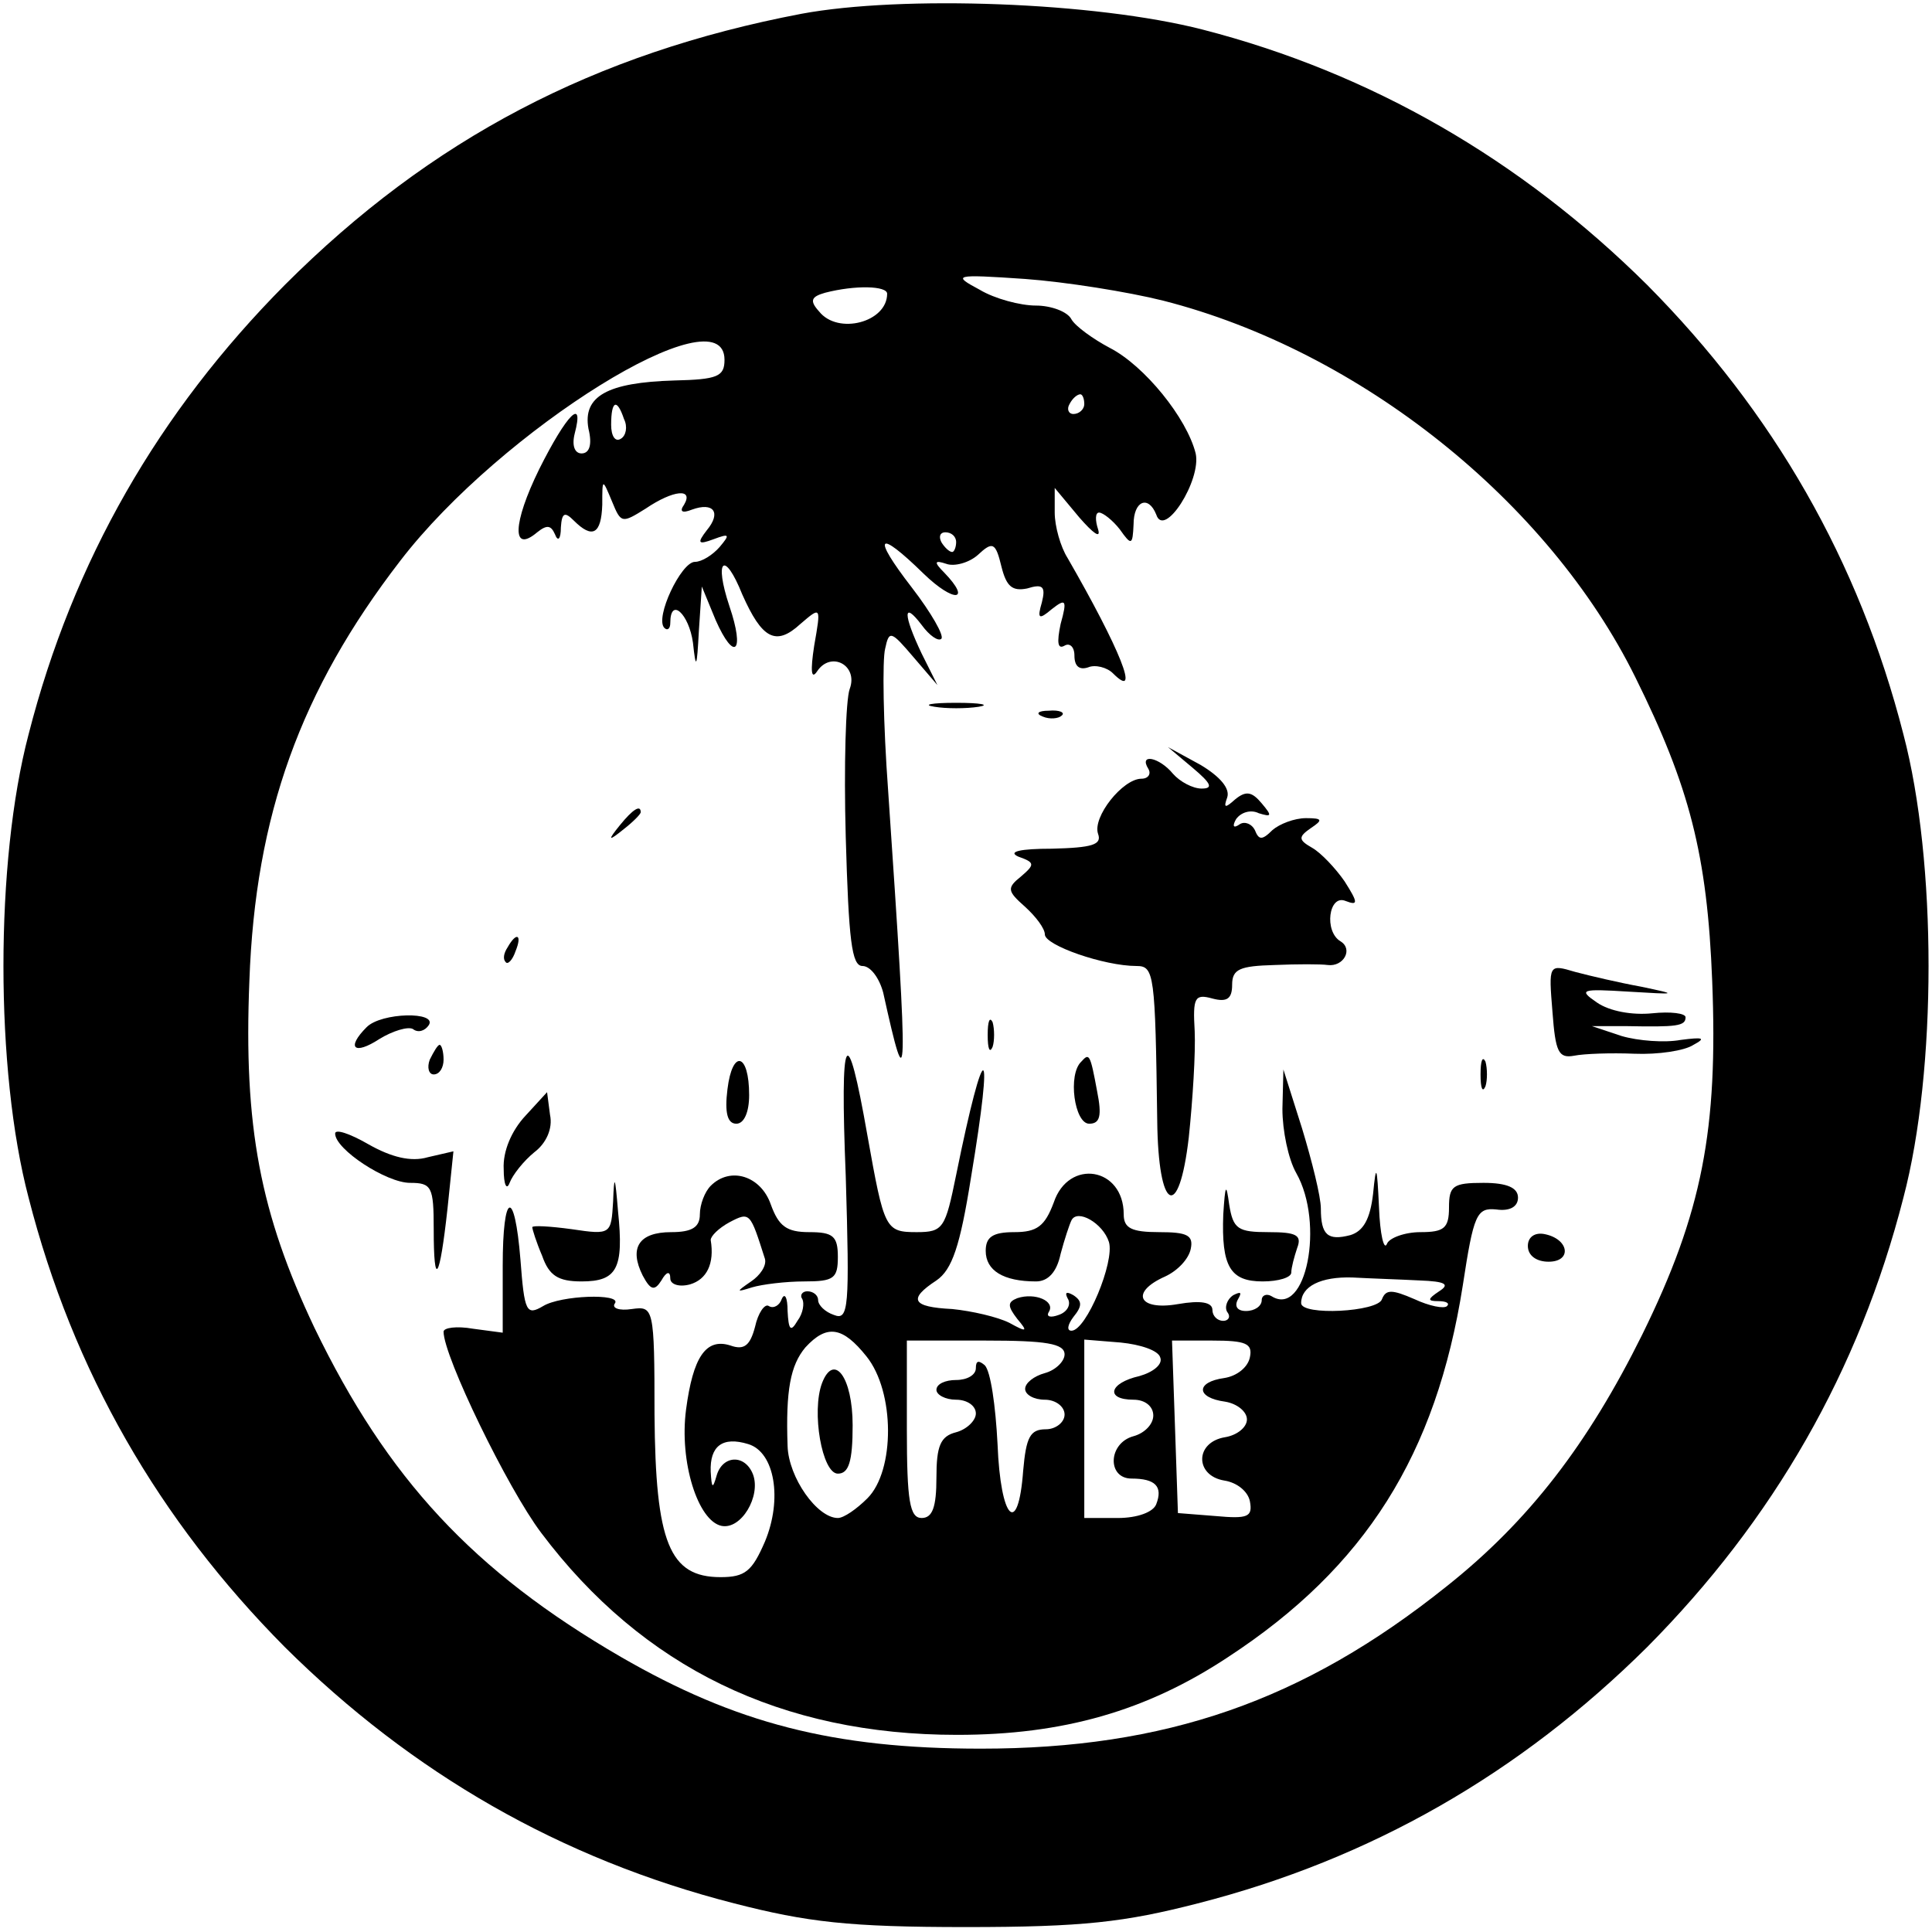
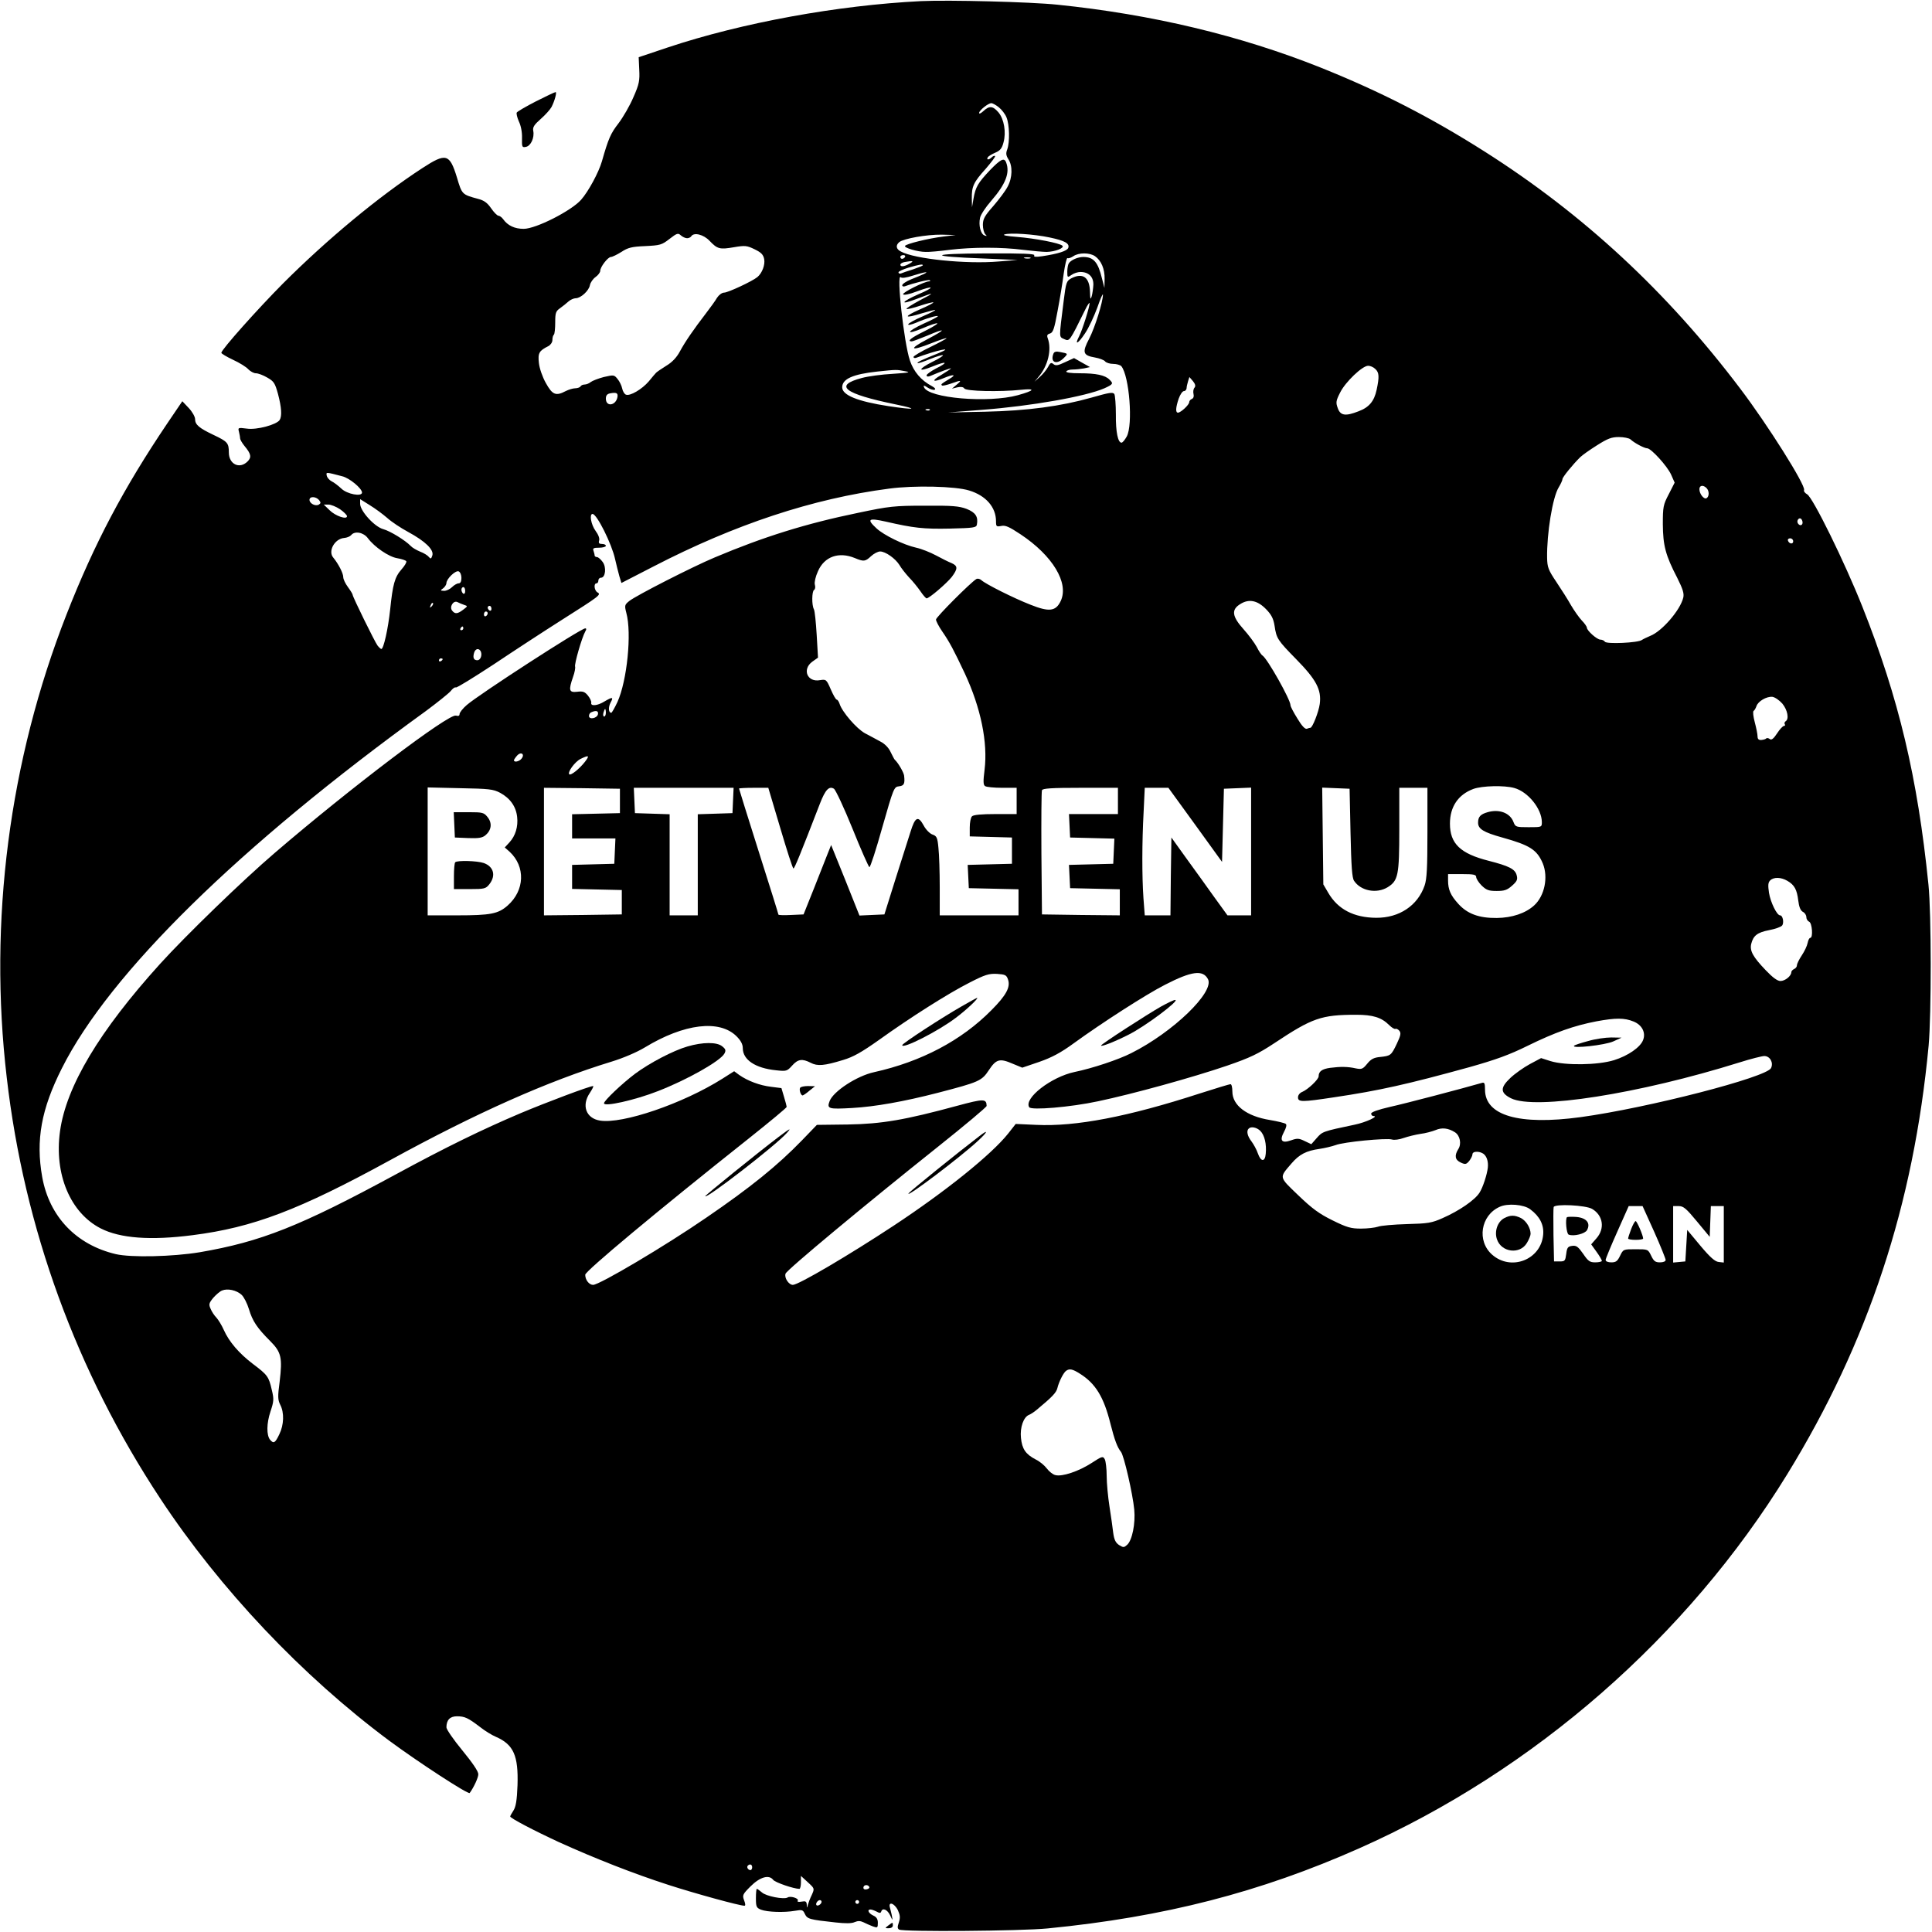
- <svg xmlns="http://www.w3.org/2000/svg" version="1.0" width="196pt" height="196pt" viewBox="0 0 196 196" preserveAspectRatio="xMidYMid meet">
-   <g transform="translate(0,196) scale(0.1,-0.1)" fill="#000000" stroke="none">
-     <path d="M813 1946 c-210 -40 -376 -127 -524 -275 -128 -129 -215 -280 -260 -456 -34 -129 -34 -341 0 -470 45 -176 132 -327 260 -456 129 -128 280 -215 456 -260 74 -19 116 -24 235 -24 119 0 161 5 235 24 176 45 327 132 456 260 128 129 215 280 260 456 34 129 34 341 0 470 -45 176 -132 327 -260 456 -128 127 -280 215 -451 259 -109 28 -305 35 -407 16z m367 -291 c200 -51 391 -204 479 -382 55 -111 73 -180 78 -308 6 -151 -10 -235 -71 -359 -55 -111 -115 -189 -198 -255 -146 -117 -286 -165 -473 -165 -150 0 -249 26 -365 93 -150 87 -237 181 -311 334 -55 116 -72 204 -66 352 6 168 52 295 153 426 102 133 329 274 329 204 0 -17 -7 -20 -51 -21 -68 -2 -93 -16 -87 -49 4 -16 1 -25 -7 -25 -7 0 -10 8 -7 20 10 38 -8 20 -36 -36 -27 -55 -28 -86 -2 -64 10 8 14 7 18 -2 3 -8 6 -5 6 7 1 15 4 16 13 7 19 -19 28 -14 29 16 0 27 0 27 10 3 9 -22 10 -22 34 -7 28 19 49 21 39 4 -5 -7 -2 -9 8 -5 22 8 30 -3 15 -21 -10 -13 -9 -15 7 -9 16 6 17 5 6 -8 -7 -8 -18 -15 -25 -15 -14 0 -41 -57 -31 -67 3 -3 6 -1 6 5 0 27 19 9 23 -20 3 -28 4 -26 6 12 l3 45 14 -34 c19 -43 30 -33 14 14 -16 48 -5 57 13 12 20 -45 34 -53 59 -30 21 18 21 18 14 -22 -4 -26 -3 -35 3 -26 14 21 42 6 33 -18 -4 -11 -6 -78 -4 -150 3 -105 6 -131 17 -131 8 0 17 -12 21 -27 25 -113 26 -103 5 205 -5 68 -6 133 -3 144 4 19 6 18 29 -9 l24 -28 -16 32 c-19 40 -19 54 0 29 8 -11 17 -17 20 -14 3 3 -10 26 -30 52 -41 53 -35 60 12 14 31 -30 49 -28 21 1 -11 11 -10 13 2 9 8 -3 23 1 32 9 15 14 18 13 24 -12 5 -20 11 -25 26 -22 16 5 19 2 15 -14 -5 -17 -3 -18 10 -7 14 11 16 10 9 -15 -4 -19 -3 -26 4 -22 5 3 10 -1 10 -10 0 -11 5 -15 14 -12 7 3 19 0 25 -6 29 -29 7 25 -46 117 -7 11 -13 32 -13 46 l0 25 25 -30 c14 -16 22 -22 19 -12 -3 9 -3 17 1 17 4 0 14 -8 21 -17 12 -17 13 -16 14 5 0 24 15 30 23 10 8 -25 46 35 40 62 -9 36 -52 89 -87 107 -17 9 -35 22 -39 29 -4 8 -21 14 -36 14 -16 0 -42 7 -57 16 -28 15 -27 16 46 11 41 -3 104 -13 140 -22z m-280 7 c0 -29 -50 -42 -69 -18 -10 11 -8 15 6 19 31 8 63 7 63 -1z m200 -112 c0 -5 -5 -10 -11 -10 -5 0 -7 5 -4 10 3 6 8 10 11 10 2 0 4 -4 4 -10z m-467 -15 c4 -8 2 -17 -3 -20 -6 -4 -10 3 -10 14 0 25 6 27 13 6z m337 -125 c0 -5 -2 -10 -4 -10 -3 0 -8 5 -11 10 -3 6 -1 10 4 10 6 0 11 -4 11 -10z" />
-     <path d="M948 1243 c12 -2 32 -2 45 0 12 2 2 4 -23 4 -25 0 -35 -2 -22 -4z" />
-     <path d="M1058 1233 c7 -3 16 -2 19 1 4 3 -2 6 -13 5 -11 0 -14 -3 -6 -6z" />
-     <path d="M1210 1181 c19 -16 21 -21 9 -21 -9 0 -22 7 -29 15 -14 17 -35 21 -25 5 3 -5 0 -10 -7 -10 -19 0 -50 -39 -44 -56 4 -11 -6 -14 -47 -15 -32 0 -45 -3 -34 -8 17 -6 17 -8 3 -20 -15 -12 -14 -15 4 -31 11 -10 20 -22 20 -28 0 -11 60 -32 93 -32 18 0 19 -8 21 -157 1 -92 22 -103 32 -17 4 38 7 86 6 108 -2 34 0 38 18 33 15 -4 20 0 20 14 0 16 8 19 43 20 23 1 47 1 54 0 16 -2 26 16 13 24 -17 10 -12 48 5 41 13 -5 13 -2 -1 20 -9 13 -24 29 -33 34 -14 8 -14 11 -1 20 12 8 12 10 -5 10 -12 0 -27 -6 -34 -12 -11 -11 -14 -10 -18 0 -3 6 -10 9 -15 6 -7 -5 -8 -2 -4 5 5 7 15 10 23 6 13 -4 14 -3 3 10 -10 12 -16 13 -27 4 -10 -9 -12 -9 -8 2 3 9 -7 21 -27 33 l-33 18 25 -21z" />
-     <path d="M629 1123 c-13 -16 -12 -17 4 -4 9 7 17 15 17 17 0 8 -8 3 -21 -13z" />
-     <path d="M515 999 c-4 -6 -5 -12 -2 -15 2 -3 7 2 10 11 7 17 1 20 -8 4z" />
-     <path d="M1575 933 c3 -40 6 -47 22 -44 10 2 37 3 61 2 24 -1 51 3 60 9 13 7 10 8 -13 5 -16 -3 -43 -1 -60 4 l-30 10 35 0 c51 -1 60 0 60 9 0 4 -15 6 -34 4 -20 -2 -43 2 -56 11 -19 13 -16 14 32 11 50 -3 51 -3 13 5 -22 4 -52 11 -67 15 -27 8 -27 8 -23 -41z" />
-     <path d="M372 918 c-21 -21 -13 -29 13 -12 13 8 29 13 34 10 5 -4 12 -2 16 4 9 14 -48 13 -63 -2z" />
-     <path d="M1002 910 c0 -14 2 -19 5 -12 2 6 2 18 0 25 -3 6 -5 1 -5 -13z" />
-     <path d="M858 767 c4 -134 3 -147 -12 -141 -9 3 -16 10 -16 15 0 5 -5 9 -11 9 -5 0 -8 -4 -5 -8 2 -4 1 -14 -5 -22 -7 -12 -9 -9 -10 10 0 14 -3 19 -6 12 -2 -6 -8 -10 -13 -7 -4 3 -11 -7 -14 -21 -5 -19 -11 -24 -25 -19 -25 8 -38 -12 -45 -65 -7 -53 12 -113 36 -118 20 -4 40 30 32 52 -8 21 -31 20 -37 -1 -4 -14 -5 -13 -6 4 -1 26 12 36 38 28 27 -8 35 -56 17 -99 -13 -30 -20 -36 -45 -36 -52 0 -66 35 -67 165 0 109 -1 110 -23 107 -13 -2 -21 1 -17 6 6 10 -55 8 -73 -3 -17 -10 -19 -6 -23 47 -6 74 -18 69 -18 -6 l0 -68 -30 4 c-17 3 -30 1 -30 -3 0 -25 65 -159 99 -204 103 -137 244 -205 422 -205 107 0 192 24 275 79 139 91 211 205 238 377 11 72 14 79 34 77 14 -2 22 3 22 12 0 10 -11 15 -35 15 -31 0 -35 -3 -35 -25 0 -21 -5 -25 -29 -25 -16 0 -32 -6 -34 -12 -3 -7 -7 10 -8 37 -2 43 -3 45 -6 14 -3 -26 -10 -38 -23 -42 -23 -6 -30 0 -30 27 0 12 -9 48 -19 81 l-19 60 -1 -40 c0 -22 6 -51 14 -65 29 -51 10 -147 -25 -125 -5 3 -10 1 -10 -4 0 -6 -7 -11 -16 -11 -9 0 -12 5 -8 12 4 7 3 8 -5 4 -6 -4 -9 -12 -6 -17 4 -5 1 -9 -4 -9 -6 0 -11 5 -11 11 0 8 -12 10 -35 6 -40 -7 -49 12 -13 28 13 6 24 18 26 28 3 14 -4 17 -32 17 -28 0 -36 4 -36 18 0 48 -56 57 -71 12 -9 -24 -17 -30 -40 -30 -22 0 -29 -5 -29 -19 0 -20 18 -31 51 -31 12 0 21 9 25 28 4 15 9 30 11 34 6 12 32 -3 38 -22 6 -20 -23 -90 -38 -90 -5 0 -4 6 2 14 9 11 9 16 0 22 -7 4 -9 3 -6 -3 4 -6 0 -14 -9 -17 -8 -3 -13 -2 -10 3 7 11 -14 20 -32 14 -10 -4 -10 -8 0 -21 11 -13 10 -14 -8 -4 -12 6 -38 12 -58 14 -41 2 -45 10 -16 29 16 11 24 35 35 104 24 144 14 146 -15 3 -11 -54 -13 -58 -40 -58 -32 0 -33 3 -50 98 -21 120 -28 107 -22 -41z m582 -106 c27 -1 31 -4 20 -11 -12 -8 -12 -10 -1 -10 8 0 12 -2 9 -5 -3 -3 -18 0 -33 7 -23 10 -29 10 -33 0 -4 -13 -82 -17 -82 -4 0 17 20 27 52 26 18 -1 49 -2 68 -3z m-561 -77 c29 -36 29 -116 1 -144 -11 -11 -24 -20 -30 -20 -21 0 -50 41 -51 73 -2 57 3 82 18 100 22 24 38 21 62 -9z m201 2 c0 -7 -9 -16 -20 -19 -11 -3 -20 -10 -20 -16 0 -6 9 -11 20 -11 11 0 20 -7 20 -15 0 -8 -9 -15 -19 -15 -16 0 -20 -8 -23 -42 -5 -68 -23 -50 -26 27 -2 39 -7 74 -13 80 -6 5 -9 5 -9 -3 0 -7 -9 -12 -20 -12 -11 0 -20 -4 -20 -10 0 -5 9 -10 20 -10 11 0 20 -6 20 -14 0 -7 -9 -16 -20 -19 -16 -4 -20 -14 -20 -46 0 -30 -4 -41 -15 -41 -12 0 -15 17 -15 90 l0 90 80 0 c61 0 80 -3 80 -14z m97 -3 c3 -7 -7 -15 -21 -19 -31 -7 -35 -24 -6 -24 12 0 20 -7 20 -16 0 -9 -9 -18 -20 -21 -26 -7 -27 -43 -2 -43 24 0 32 -8 25 -26 -3 -8 -19 -14 -39 -14 l-34 0 0 91 0 90 37 -3 c20 -2 38 -8 40 -15z m91 0 c-2 -10 -13 -19 -26 -21 -29 -4 -29 -20 1 -24 12 -2 22 -10 22 -18 0 -8 -10 -16 -22 -18 -31 -5 -31 -39 -1 -44 13 -2 24 -11 26 -21 3 -16 -2 -18 -35 -15 l-38 3 -3 88 -3 87 41 0 c34 0 41 -3 38 -17z" />
-     <path d="M834 557 c-11 -29 0 -92 16 -92 11 0 15 12 15 49 0 49 -19 74 -31 43z" />
-     <path d="M436 885 c-3 -8 -1 -15 4 -15 6 0 10 7 10 15 0 8 -2 15 -4 15 -2 0 -6 -7 -10 -15z" />
-     <path d="M738 855 c-3 -24 0 -35 9 -35 8 0 13 12 13 29 0 43 -17 47 -22 6z" />
-     <path d="M1097 883 c-14 -13 -7 -63 8 -63 11 0 13 8 8 33 -7 38 -8 39 -16 30z" />
-     <path d="M1502 870 c0 -14 2 -19 5 -12 2 6 2 18 0 25 -3 6 -5 1 -5 -13z" />
-     <path d="M533 828 c-14 -15 -23 -36 -22 -54 0 -16 3 -22 6 -14 3 8 14 22 25 31 12 9 19 24 16 38 l-3 23 -22 -24z" />
-     <path d="M340 810 c0 -16 52 -50 76 -50 22 0 24 -4 24 -47 0 -61 6 -52 14 21 l6 58 -26 -6 c-17 -5 -37 0 -60 13 -19 11 -34 16 -34 11z" />
-     <path d="M622 741 c-2 -33 -2 -34 -42 -28 -22 3 -40 4 -40 2 0 -2 4 -15 10 -29 7 -20 16 -26 40 -26 36 0 43 13 37 71 -3 37 -4 38 -5 10z" />
-     <path d="M721 757 c-6 -6 -11 -19 -11 -29 0 -13 -8 -18 -29 -18 -33 0 -43 -16 -29 -44 8 -15 12 -16 19 -5 5 9 9 10 9 2 0 -6 9 -9 20 -6 17 5 25 21 21 45 0 4 8 12 19 18 21 11 21 10 36 -37 2 -7 -5 -17 -14 -23 -16 -11 -15 -11 1 -6 10 3 34 6 53 6 30 0 34 3 34 25 0 21 -5 25 -29 25 -23 0 -31 6 -39 28 -10 29 -41 39 -61 19z" />
-     <path d="M1241 728 c-2 -53 7 -68 40 -68 16 0 29 4 29 9 0 5 3 16 6 25 5 13 -1 16 -29 16 -31 0 -36 3 -40 28 -3 22 -4 21 -6 -10z" />
-     <path d="M1550 696 c0 -10 9 -16 21 -16 24 0 21 23 -4 28 -10 2 -17 -3 -17 -12z" />
+ <svg xmlns="http://www.w3.org/2000/svg" version="1.0" width="1030pt" height="1030pt" viewBox="0 0 1030 1030" preserveAspectRatio="xMidYMid meet">
+   <g transform="translate(0,1030) scale(0.1,-0.1)" fill="#000000" stroke="none">
+     <path d="M4910 10294 c-444 -22 -954 -115 -1350 -247 l-155 -52 3 -66 c3 -58 0 -77 -31 -147 -19 -45 -55 -107 -80 -140 -41 -53 -53 -79 -88 -202 -17 -59 -72 -161 -111 -205 -52 -59 -241 -155 -306 -155 -48 0 -85 17 -110 52 -7 10 -19 18 -25 18 -7 1 -24 18 -39 40 -20 29 -38 42 -70 50 -85 23 -85 23 -112 114 -39 127 -58 132 -184 50 -232 -151 -507 -379 -744 -616 -132 -133 -328 -352 -328 -369 0 -4 28 -21 62 -37 35 -16 72 -39 82 -51 11 -11 29 -21 40 -21 12 0 39 -10 61 -23 35 -20 41 -29 57 -87 19 -72 22 -118 9 -139 -16 -25 -122 -54 -175 -46 -47 6 -48 5 -42 -17 3 -13 6 -28 6 -35 0 -6 10 -24 23 -40 36 -43 39 -61 17 -83 -43 -43 -100 -15 -100 48 0 50 -7 58 -81 93 -78 37 -99 55 -99 85 0 12 -15 39 -34 59 l-34 36 -80 -118 c-232 -344 -389 -640 -537 -1018 -306 -780 -417 -1635 -319 -2470 93 -804 371 -1566 819 -2245 319 -483 755 -944 1220 -1290 154 -114 421 -288 429 -279 22 30 46 82 46 100 0 16 -31 61 -85 127 -47 57 -85 112 -85 123 0 39 19 59 56 59 41 0 59 -8 123 -57 25 -20 64 -44 86 -53 93 -41 119 -100 114 -257 -3 -82 -9 -116 -22 -136 -9 -14 -17 -28 -17 -31 0 -9 126 -75 260 -137 194 -88 401 -169 584 -228 142 -46 379 -111 405 -111 6 0 5 11 -2 29 -10 27 -8 32 34 74 51 51 99 64 121 35 11 -14 110 -48 140 -48 4 0 8 16 8 34 l0 35 37 -34 c36 -33 36 -33 21 -67 -9 -18 -18 -42 -21 -53 -4 -19 -5 -19 -6 1 -1 17 -6 20 -27 16 -17 -3 -25 -1 -21 5 8 12 -39 27 -54 17 -20 -12 -116 7 -137 27 -12 10 -24 19 -27 19 -3 0 -5 -23 -5 -50 0 -46 3 -51 27 -61 34 -13 123 -16 181 -6 39 7 43 5 53 -17 13 -27 25 -30 163 -45 53 -6 87 -6 103 2 17 7 29 7 46 -1 12 -6 34 -16 50 -22 25 -9 27 -8 27 19 0 20 -7 31 -25 39 -25 12 -34 32 -14 32 6 0 20 -5 32 -11 16 -9 22 -9 25 0 7 22 33 11 48 -21 12 -27 14 -28 10 -8 -2 14 -8 35 -11 48 -12 37 23 27 42 -12 12 -27 13 -40 5 -65 -8 -23 -8 -32 1 -38 21 -13 653 -8 792 6 622 61 1134 193 1661 427 933 414 1749 1127 2282 1994 432 703 674 1436 754 2285 15 168 15 705 -1 860 -58 570 -158 992 -352 1480 -94 237 -265 585 -295 600 -11 6 -19 16 -16 23 8 26 -193 346 -341 541 -390 516 -836 929 -1362 1263 -290 184 -556 320 -875 448 -429 171 -897 283 -1403 335 -144 15 -579 26 -727 19z m415 -566 c15 -12 34 -36 41 -54 16 -39 18 -131 4 -170 -8 -21 -7 -32 6 -53 23 -35 22 -98 -4 -146 -11 -22 -46 -68 -76 -103 -47 -53 -56 -70 -56 -101 0 -20 6 -43 13 -50 10 -10 9 -11 -5 -6 -20 8 -32 54 -23 94 3 16 30 57 60 91 77 89 100 149 79 204 -10 27 -29 18 -86 -41 -65 -69 -77 -90 -88 -152 l-8 -46 -1 47 c-1 64 9 86 74 158 30 35 53 65 50 68 -3 3 -11 0 -17 -6 -15 -15 -31 -16 -22 -1 3 6 21 17 40 25 26 11 36 23 44 55 15 54 3 124 -27 160 -30 35 -49 36 -80 7 -13 -12 -23 -17 -23 -10 0 13 48 52 65 52 7 0 25 -10 40 -22z m-1662 -698 c9 0 19 5 22 10 14 23 66 10 98 -24 42 -44 54 -47 130 -34 59 10 69 9 110 -11 35 -17 46 -28 51 -52 6 -31 -11 -75 -36 -96 -26 -22 -157 -83 -177 -83 -12 0 -28 -12 -38 -27 -9 -16 -36 -53 -59 -83 -66 -86 -111 -151 -139 -203 -17 -32 -41 -58 -73 -77 -26 -16 -50 -33 -54 -37 -4 -4 -22 -25 -39 -46 -36 -42 -100 -80 -122 -71 -8 3 -17 18 -20 33 -3 15 -14 38 -25 51 -18 22 -20 22 -73 10 -30 -8 -61 -20 -70 -27 -8 -7 -23 -13 -32 -13 -9 0 -19 -4 -22 -10 -3 -5 -16 -10 -28 -10 -12 0 -35 -7 -51 -15 -53 -28 -71 -20 -106 43 -18 32 -34 78 -37 107 -6 53 1 65 51 90 11 6 21 20 21 32 0 12 3 25 8 29 4 4 7 33 7 65 0 51 3 60 26 76 14 10 34 26 45 36 10 9 28 17 38 17 27 0 71 40 76 70 3 14 16 33 30 43 14 10 25 25 25 33 0 21 41 74 57 74 7 0 32 12 56 27 35 23 55 28 127 31 79 4 88 6 129 38 40 31 46 33 61 19 9 -8 24 -15 33 -15z m1933 4 c81 -17 108 -32 99 -56 -7 -16 -53 -31 -139 -44 -35 -5 -47 -4 -42 5 5 8 -62 11 -256 10 -306 -1 -315 -16 -18 -27 l185 -8 -100 -8 c-172 -15 -449 13 -522 53 -26 13 -29 33 -9 50 23 19 146 41 226 40 l75 -2 -65 -8 c-82 -10 -199 -39 -205 -50 -7 -10 68 -32 110 -32 17 -1 74 4 127 11 123 15 277 15 393 0 50 -6 106 -11 125 -11 46 1 96 21 84 33 -14 14 -144 39 -242 47 -53 4 -79 9 -67 13 28 10 156 2 241 -16z m242 -100 c33 -23 52 -68 51 -121 l-1 -48 -13 50 c-21 88 -45 115 -100 115 -28 0 -66 -16 -77 -34 -4 -6 -8 -26 -8 -44 0 -32 1 -33 22 -18 12 9 34 16 48 16 44 0 70 -26 69 -68 -1 -20 -5 -48 -9 -62 -6 -20 -8 -15 -9 24 -2 78 -38 104 -100 72 -25 -14 -28 -21 -40 -118 -26 -208 -26 -192 3 -206 28 -13 28 -13 112 158 12 25 23 40 23 34 1 -17 -39 -145 -56 -177 -26 -50 -6 -41 31 15 20 29 49 92 66 138 16 47 30 78 30 69 0 -39 -43 -176 -73 -234 -39 -74 -34 -90 31 -101 23 -4 47 -13 53 -20 6 -8 26 -14 44 -14 18 0 37 -6 43 -12 43 -53 63 -313 29 -375 -10 -18 -22 -33 -28 -33 -19 0 -31 57 -30 150 0 52 -4 101 -8 109 -8 12 -28 8 -123 -19 -163 -46 -340 -70 -568 -75 l-195 -4 180 14 c262 20 552 71 653 115 46 21 49 25 27 46 -23 24 -72 34 -158 34 -50 0 -76 4 -72 10 3 6 19 10 34 10 16 0 43 3 60 6 l32 7 -43 24 -42 24 -48 -22 c-38 -18 -50 -20 -62 -10 -12 10 -17 7 -29 -16 -8 -15 -28 -39 -44 -53 l-28 -25 21 25 c51 59 72 146 50 206 -6 16 -3 22 12 26 16 5 23 25 40 119 12 63 27 153 33 201 7 48 16 85 20 82 5 -3 19 2 31 10 29 20 87 20 116 0z m-1013 -4 c-3 -5 -10 -10 -16 -10 -5 0 -9 5 -9 10 0 6 7 10 16 10 8 0 12 -4 9 -10z m668 -7 c-7 -2 -21 -2 -30 0 -10 3 -4 5 12 5 17 0 24 -2 18 -5z m-643 -28 c-29 -17 -50 -19 -50 -6 0 5 10 12 23 14 44 8 52 6 27 -8z m70 -9 c0 -3 -24 -12 -52 -22 -29 -9 -59 -19 -65 -22 -7 -2 -13 0 -13 6 0 5 24 16 53 25 54 16 77 20 77 13z m5 -47 c-11 -5 -41 -18 -67 -28 -27 -11 -48 -25 -48 -32 0 -6 7 -8 15 -5 46 17 127 37 132 32 4 -3 2 -6 -4 -6 -24 0 -144 -60 -138 -69 3 -6 33 0 72 15 94 35 101 24 9 -15 -91 -40 -102 -60 -13 -26 102 39 106 38 23 -5 -43 -23 -76 -44 -73 -47 3 -3 36 5 72 17 36 12 68 20 71 18 2 -3 -31 -20 -73 -38 -90 -40 -83 -50 13 -20 37 11 68 19 70 17 2 -2 -29 -17 -68 -34 -40 -17 -74 -36 -76 -42 -2 -6 16 -2 41 8 52 23 117 42 117 35 0 -3 -34 -21 -75 -39 -95 -44 -99 -64 -4 -24 39 17 73 28 76 25 3 -3 -29 -22 -71 -43 -69 -34 -93 -53 -65 -53 5 0 42 14 81 30 104 44 105 36 3 -18 -104 -54 -93 -67 20 -22 43 17 79 29 81 27 2 -2 -37 -23 -86 -47 -50 -24 -90 -48 -90 -53 0 -5 6 -7 13 -5 113 42 212 63 120 25 -90 -36 -115 -48 -111 -53 3 -2 33 8 67 22 35 14 65 23 68 20 3 -2 -22 -19 -56 -35 -79 -40 -79 -57 0 -25 76 31 89 24 20 -10 -28 -15 -51 -31 -51 -37 0 -7 7 -8 18 -4 59 25 112 44 112 41 0 -2 -24 -18 -52 -35 -56 -32 -46 -42 15 -16 53 22 68 18 27 -6 -43 -26 -45 -28 -38 -34 3 -3 24 2 48 10 56 20 60 19 30 -6 l-25 -21 29 7 c19 4 32 2 37 -6 9 -15 188 -19 304 -7 78 8 71 -4 -19 -29 -157 -43 -478 -16 -500 43 -4 11 -1 11 19 -2 13 -9 30 -14 37 -12 8 3 3 10 -13 19 -59 31 -98 78 -118 137 -32 94 -73 468 -49 444 6 -6 29 -3 66 9 61 19 90 24 57 8z m2407 -506 c21 -19 22 -42 7 -112 -13 -60 -40 -93 -97 -114 -69 -27 -96 -23 -110 17 -11 30 -10 39 13 84 28 56 118 142 149 142 11 0 28 -7 38 -17z m-2507 -12 c33 -6 22 -8 -65 -14 -58 -3 -132 -13 -165 -22 -152 -40 -97 -84 180 -141 127 -26 106 -31 -40 -9 -162 25 -245 58 -245 100 0 45 57 70 186 84 104 11 103 11 149 2z m1543 -88 c-6 -7 -8 -22 -5 -34 3 -12 0 -22 -9 -26 -8 -3 -14 -11 -14 -17 0 -14 -45 -56 -60 -56 -14 0 -12 28 4 75 8 22 20 40 28 40 7 0 13 7 14 15 0 8 4 25 8 38 l7 22 19 -22 c13 -16 15 -27 8 -35z m-3076 -49 c-8 -47 -62 -55 -62 -9 0 17 7 25 23 28 33 6 42 2 39 -19z m1665 -70 c-3 -3 -12 -4 -19 -1 -8 3 -5 6 6 6 11 1 17 -2 13 -5z m3735 -156 c20 -19 74 -48 90 -48 21 -1 106 -94 127 -140 l19 -43 -31 -61 c-30 -57 -32 -68 -32 -161 1 -113 14 -165 77 -286 30 -60 37 -83 32 -105 -16 -67 -114 -180 -176 -204 -18 -8 -38 -17 -45 -22 -19 -15 -189 -23 -197 -9 -4 6 -15 11 -24 11 -18 0 -72 48 -72 64 0 5 -12 23 -27 38 -15 16 -41 53 -58 82 -16 29 -52 85 -78 124 -43 64 -48 78 -49 129 -2 128 29 322 62 375 11 18 20 38 20 44 0 10 55 78 95 117 11 11 51 39 89 63 57 36 77 44 117 44 26 0 54 -6 61 -12z m-6868 -197 c39 -9 106 -65 106 -87 0 -23 -79 -9 -110 21 -16 15 -39 33 -52 39 -12 6 -24 20 -26 30 -4 20 -6 20 82 -3z m3343 -76 c89 -27 143 -89 143 -164 0 -28 2 -30 28 -25 22 5 43 -5 102 -44 172 -114 260 -260 215 -356 -26 -55 -61 -60 -161 -20 -90 35 -241 111 -262 131 -8 7 -19 10 -27 6 -31 -19 -215 -203 -215 -216 0 -8 15 -37 33 -63 40 -58 61 -98 121 -225 85 -183 123 -367 105 -513 -8 -63 -7 -81 3 -87 7 -5 48 -9 91 -9 l77 0 0 -70 0 -70 -113 0 c-75 0 -117 -4 -125 -12 -7 -7 -12 -33 -12 -60 l0 -47 113 -3 112 -3 0 -70 0 -70 -118 -3 -118 -3 3 -62 3 -62 133 -3 132 -3 0 -69 0 -70 -210 0 -210 0 0 149 c0 81 -3 176 -7 211 -5 55 -9 63 -32 71 -14 5 -35 26 -46 47 -30 55 -46 48 -71 -33 -12 -38 -49 -153 -81 -255 l-58 -185 -67 -3 -66 -3 -75 188 -76 188 -18 -45 c-10 -25 -43 -108 -73 -185 l-56 -140 -67 -3 c-37 -2 -67 -1 -67 2 0 3 -47 154 -105 336 -58 183 -105 334 -105 336 0 2 35 4 78 4 l78 0 64 -215 c35 -118 66 -215 70 -215 6 0 37 76 141 345 29 75 49 96 75 80 9 -6 54 -102 99 -213 45 -112 86 -204 90 -205 5 -1 36 95 69 213 60 210 62 215 89 218 27 3 32 14 27 57 -2 17 -32 69 -50 85 -3 3 -12 21 -22 41 -10 22 -31 44 -55 56 -21 12 -58 31 -82 44 -44 24 -122 114 -135 157 -4 12 -11 22 -15 22 -5 0 -19 25 -32 55 -23 53 -25 54 -57 49 -68 -13 -97 57 -42 98 l31 22 -7 121 c-4 66 -10 128 -15 137 -12 23 -11 95 1 103 6 3 8 16 4 29 -3 12 4 43 17 71 34 78 111 105 196 70 48 -20 56 -19 87 10 15 14 37 25 48 25 29 0 82 -38 103 -72 9 -16 32 -45 51 -66 20 -20 47 -54 61 -74 14 -21 29 -38 33 -38 14 0 107 80 134 114 33 44 33 59 -1 74 -16 6 -53 25 -83 41 -30 16 -77 35 -105 41 -68 15 -173 67 -212 103 -54 50 -44 57 50 36 148 -34 200 -40 342 -37 126 3 140 5 143 21 8 42 -7 65 -55 84 -40 15 -76 18 -223 17 -162 0 -189 -3 -355 -38 -277 -57 -502 -127 -765 -238 -117 -49 -419 -203 -455 -232 -25 -20 -26 -24 -16 -63 30 -109 4 -362 -47 -475 -15 -32 -30 -58 -33 -58 -15 0 -17 29 -4 54 17 31 11 32 -33 6 -37 -23 -74 -26 -70 -7 2 7 -6 24 -17 38 -17 21 -27 25 -58 21 -43 -5 -47 7 -22 79 9 24 13 49 11 55 -5 13 36 155 54 187 7 11 7 17 0 17 -23 0 -568 -353 -632 -409 -21 -18 -38 -40 -38 -48 0 -9 -6 -12 -19 -8 -38 12 -562 -385 -965 -731 -172 -147 -477 -443 -612 -592 -325 -359 -501 -654 -534 -893 -32 -229 55 -435 217 -518 104 -53 266 -65 490 -36 322 41 567 134 1053 400 460 252 840 421 1180 525 62 19 135 50 178 76 209 127 398 150 489 59 22 -22 33 -42 33 -63 0 -62 67 -107 178 -118 54 -6 58 -5 85 25 31 35 54 38 99 15 36 -19 72 -16 173 15 54 16 98 41 190 106 167 120 372 250 485 307 82 42 102 48 145 46 44 -3 51 -6 59 -30 14 -40 -9 -84 -89 -164 -159 -161 -373 -274 -625 -330 -92 -20 -217 -102 -237 -154 -16 -42 -6 -44 120 -37 122 7 275 34 457 81 219 57 234 63 272 121 39 59 58 64 127 34 l51 -21 91 31 c66 23 115 49 182 98 153 111 386 261 488 313 142 73 202 81 229 30 36 -68 -185 -282 -408 -394 -68 -35 -210 -82 -303 -101 -124 -26 -272 -140 -242 -188 11 -17 219 0 368 32 181 38 501 126 688 190 122 42 165 63 250 119 203 135 251 152 437 152 89 0 135 -14 176 -55 14 -14 29 -23 34 -20 4 2 13 -2 20 -10 10 -12 8 -25 -13 -69 -30 -63 -33 -65 -89 -71 -33 -3 -49 -11 -69 -36 -23 -28 -29 -31 -60 -25 -44 10 -83 10 -138 3 -43 -6 -61 -19 -61 -45 0 -17 -58 -71 -87 -83 -13 -5 -23 -17 -23 -29 0 -26 20 -26 192 0 242 36 389 69 723 161 138 39 211 65 310 114 145 71 246 107 366 130 103 19 149 19 198 -1 45 -18 66 -59 51 -98 -14 -39 -81 -85 -155 -108 -87 -27 -261 -29 -339 -5 l-50 16 -60 -32 c-33 -18 -80 -51 -104 -74 -55 -52 -54 -79 3 -108 128 -64 682 23 1219 191 60 19 120 34 132 34 30 0 50 -35 36 -64 -22 -49 -658 -213 -1017 -262 -326 -44 -508 8 -508 147 0 33 -3 40 -16 36 -100 -29 -412 -111 -490 -128 -65 -15 -101 -28 -101 -36 0 -7 6 -13 12 -13 32 0 -41 -34 -100 -46 -172 -36 -172 -37 -202 -71 l-29 -33 -36 17 c-30 15 -40 15 -71 4 -50 -18 -64 -3 -39 44 12 22 16 38 10 43 -6 5 -44 14 -85 21 -124 20 -200 78 -200 152 0 22 -4 39 -10 39 -5 0 -78 -22 -162 -49 -385 -125 -663 -178 -873 -168 l-110 5 -40 -51 c-89 -112 -334 -309 -610 -491 -238 -157 -508 -316 -538 -316 -22 0 -47 38 -39 60 8 21 423 366 812 676 143 114 260 212 260 218 -1 39 -15 39 -156 1 -280 -76 -403 -97 -584 -100 l-165 -2 -80 -83 c-130 -134 -273 -250 -510 -412 -218 -150 -569 -358 -603 -358 -21 0 -42 26 -42 54 0 19 381 337 870 725 113 90 205 166 204 170 0 3 -6 27 -14 53 l-14 47 -55 7 c-60 7 -124 31 -170 63 l-27 20 -63 -40 c-211 -133 -533 -243 -653 -223 -74 12 -99 81 -53 148 13 20 21 36 17 36 -18 0 -247 -86 -385 -144 -205 -87 -398 -181 -667 -327 -511 -277 -719 -359 -1045 -415 -145 -24 -367 -29 -448 -10 -211 50 -354 200 -392 411 -35 197 -5 362 105 580 254 506 944 1183 1940 1904 62 46 122 94 133 107 10 13 22 22 27 19 5 -3 95 53 202 123 106 71 270 178 363 237 202 128 212 135 190 147 -17 10 -21 48 -5 48 6 0 10 7 10 15 0 8 6 15 14 15 24 0 30 56 9 84 -10 14 -24 26 -30 26 -7 0 -13 4 -13 9 0 5 -3 16 -6 25 -5 13 1 16 30 16 20 0 36 5 36 10 0 6 -9 10 -21 10 -15 0 -19 5 -15 18 4 11 -4 32 -19 52 -24 33 -34 90 -16 90 23 0 103 -161 120 -240 7 -30 17 -71 23 -92 l11 -36 171 88 c433 224 849 362 1256 415 132 18 354 13 427 -10z m3931 13 c15 -15 15 -45 0 -54 -13 -8 -38 22 -38 48 0 21 20 24 38 6z m-7397 -64 c10 -13 10 -17 -1 -24 -18 -11 -50 6 -50 25 0 20 34 19 51 -1z m363 -95 c23 -21 73 -54 112 -75 92 -50 138 -95 129 -125 -6 -19 -9 -20 -19 -8 -6 8 -27 21 -46 28 -19 8 -42 21 -50 30 -30 31 -110 80 -147 90 -47 13 -123 97 -123 135 l0 25 51 -32 c28 -17 70 -48 93 -68z m-251 46 c20 -14 37 -31 37 -37 0 -20 -62 1 -93 32 l-31 30 25 0 c13 0 41 -11 62 -25z m7797 -71 c0 -16 -16 -19 -25 -4 -8 13 4 32 16 25 5 -4 9 -13 9 -21z m-7649 -83 c35 -47 112 -100 157 -107 23 -4 45 -11 48 -16 3 -5 -8 -24 -25 -43 -37 -42 -47 -80 -61 -215 -11 -103 -35 -210 -47 -210 -3 0 -12 8 -20 18 -14 18 -133 260 -133 271 0 4 -11 22 -25 41 -14 19 -25 42 -25 53 0 21 -26 71 -53 104 -30 34 7 101 58 105 14 1 31 8 37 15 19 24 66 15 89 -16z m7599 -17 c0 -17 -22 -14 -28 4 -2 7 3 12 12 12 9 0 16 -7 16 -16z m-7100 -195 c0 -19 -5 -29 -15 -29 -8 0 -24 -9 -35 -20 -11 -11 -30 -20 -42 -20 -21 1 -22 2 -5 14 9 7 17 20 17 27 0 23 48 69 65 63 9 -4 15 -19 15 -35z m20 -70 c0 -11 -4 -17 -10 -14 -5 3 -10 13 -10 21 0 8 5 14 10 14 6 0 10 -9 10 -21z m-5 -74 c19 -6 19 -7 -5 -25 -30 -23 -44 -25 -59 -6 -17 20 6 57 28 46 9 -5 25 -11 36 -15z m4276 -24 c27 -28 38 -49 44 -87 10 -68 16 -77 116 -179 106 -108 135 -162 125 -238 -6 -43 -39 -127 -50 -127 -3 0 -11 -2 -18 -5 -10 -4 -27 14 -51 54 -20 32 -37 64 -37 71 0 30 -123 248 -149 265 -6 3 -20 24 -31 46 -12 22 -43 64 -70 94 -62 69 -67 105 -17 135 46 29 92 19 138 -29z m-4450 16 c-10 -9 -11 -8 -5 6 3 10 9 15 12 12 3 -3 0 -11 -7 -18z m319 -13 c0 -8 -4 -12 -10 -9 -5 3 -10 10 -10 16 0 5 5 9 10 9 6 0 10 -7 10 -16z m-20 -23 c0 -6 -4 -13 -10 -16 -5 -3 -10 1 -10 9 0 9 5 16 10 16 6 0 10 -4 10 -9z m-130 -81 c0 -5 -5 -10 -11 -10 -5 0 -7 5 -4 10 3 6 8 10 11 10 2 0 4 -4 4 -10z m94 -125 c7 -20 -3 -45 -19 -45 -19 0 -25 13 -18 38 6 25 28 29 37 7z m-204 -39 c0 -3 -4 -8 -10 -11 -5 -3 -10 -1 -10 4 0 6 5 11 10 11 6 0 10 -2 10 -4z m7142 -237 c28 -34 37 -82 18 -94 -6 -4 -8 -11 -5 -16 4 -5 1 -9 -4 -9 -6 0 -23 -18 -37 -40 -19 -29 -30 -37 -39 -30 -6 5 -15 7 -19 3 -3 -4 -15 -7 -26 -8 -14 -1 -20 5 -20 19 0 12 -7 46 -15 76 -8 30 -11 57 -6 60 5 3 11 14 15 25 8 26 54 53 85 50 14 -2 37 -18 53 -36z m-6272 -49 c0 -11 -4 -20 -9 -20 -5 0 -7 9 -4 20 3 11 7 20 9 20 2 0 4 -9 4 -20z m-42 -7 c-4 -23 -48 -31 -48 -10 0 9 6 18 13 20 25 11 38 7 35 -10z m-408 -238 c-12 -15 -40 -21 -40 -8 0 3 8 15 17 25 21 23 43 7 23 -17z m338 -17 c-29 -37 -75 -74 -83 -66 -11 11 30 67 60 82 45 22 50 19 23 -16z m4955 -139 c73 -20 146 -110 147 -181 0 -28 0 -28 -70 -28 -67 0 -71 1 -81 27 -18 49 -76 71 -138 53 -38 -11 -51 -24 -51 -56 0 -33 28 -51 129 -79 147 -41 185 -65 216 -138 30 -73 10 -173 -46 -224 -46 -42 -118 -66 -199 -67 -95 -1 -157 22 -205 75 -42 46 -55 77 -55 125 l0 34 75 0 c62 0 75 -3 75 -16 0 -8 13 -29 29 -45 25 -24 37 -29 80 -29 42 0 56 5 82 28 26 23 31 33 25 55 -8 34 -41 50 -150 78 -150 38 -206 91 -206 198 0 90 44 155 125 185 47 17 165 20 218 5z m-5406 -26 c53 -29 84 -73 90 -128 6 -52 -9 -101 -41 -136 l-25 -27 26 -23 c85 -79 81 -206 -11 -287 -50 -44 -91 -52 -268 -52 l-158 0 0 341 0 341 173 -4 c155 -3 176 -5 214 -25z m638 -43 l0 -65 -127 -3 -128 -3 0 -64 0 -65 115 0 116 0 -3 -67 -3 -68 -112 -3 -113 -3 0 -64 0 -64 133 -3 132 -3 0 -65 0 -65 -207 -3 -208 -2 0 340 0 340 203 -2 202 -3 0 -65z m603 3 l-3 -68 -92 -3 -93 -3 0 -269 0 -270 -75 0 -75 0 0 270 0 269 -92 3 -93 3 -3 68 -3 67 266 0 266 0 -3 -67z m2052 -3 l0 -70 -130 0 -131 0 3 -62 3 -63 118 -3 118 -3 -3 -67 -3 -67 -118 -3 -118 -3 3 -62 3 -62 133 -3 132 -3 0 -69 0 -70 -207 2 -208 3 -3 325 c-1 179 0 330 3 337 3 10 53 13 205 13 l200 0 0 -70z m412 -127 l143 -198 5 195 5 195 73 3 72 3 0 -341 0 -340 -63 0 -63 0 -71 98 c-38 53 -105 147 -149 207 l-79 110 -3 -207 -2 -208 -69 0 -68 0 -7 92 c-8 116 -8 297 1 461 l6 127 63 0 63 0 143 -197z m828 -43 c4 -179 8 -240 19 -256 36 -54 120 -70 179 -34 56 35 62 63 62 310 l0 220 75 0 75 0 0 -238 c0 -188 -3 -248 -15 -283 -37 -107 -135 -173 -259 -172 -118 1 -203 45 -254 132 l-27 46 -3 258 -3 258 73 -3 73 -3 5 -235z m2329 -256 c38 -22 51 -47 58 -105 4 -34 12 -53 24 -60 11 -5 19 -18 19 -28 0 -11 7 -21 15 -25 16 -6 22 -86 6 -86 -5 0 -11 -12 -14 -27 -3 -16 -17 -45 -31 -66 -14 -21 -26 -45 -26 -53 0 -8 -7 -17 -15 -20 -8 -4 -15 -11 -15 -17 0 -20 -33 -47 -58 -47 -16 0 -41 18 -79 58 -68 71 -85 103 -77 139 11 45 33 62 95 74 32 6 64 17 70 25 11 14 4 54 -11 54 -17 0 -51 70 -59 120 -6 40 -5 55 6 66 19 19 58 18 92 -2z m-2810 -1333 c23 -23 34 -71 29 -122 -4 -45 -26 -44 -42 2 -7 21 -23 49 -34 64 -22 28 -28 56 -15 68 12 13 43 7 62 -12z m1037 -7 c28 -17 37 -63 18 -91 -21 -34 -17 -57 14 -71 24 -11 29 -10 45 9 9 12 17 27 17 35 0 19 45 18 64 -2 14 -14 21 -40 18 -69 -4 -36 -26 -105 -44 -133 -24 -39 -108 -97 -197 -136 -58 -26 -78 -29 -191 -32 -70 -2 -139 -8 -154 -14 -15 -5 -55 -10 -90 -10 -54 0 -75 6 -152 44 -71 35 -108 62 -183 134 -104 100 -102 92 -36 169 42 49 79 68 150 78 27 4 65 13 85 20 42 17 272 39 301 30 12 -4 40 0 62 8 23 8 64 18 90 22 26 3 62 13 80 20 34 15 68 11 103 -11z m402 -411 c51 -38 74 -83 69 -136 -12 -133 -171 -195 -272 -106 -83 73 -61 210 40 255 42 20 129 13 163 -13z m330 2 c59 -35 69 -105 23 -157 l-28 -32 28 -39 c16 -22 29 -44 29 -49 0 -4 -16 -8 -35 -8 -29 0 -38 6 -65 46 -26 37 -36 45 -58 42 -23 -3 -28 -9 -32 -43 -5 -37 -7 -40 -35 -40 l-30 0 -3 140 c-1 76 -1 144 1 150 7 18 171 10 205 -10z m331 -122 c34 -76 61 -144 61 -150 0 -8 -13 -13 -30 -13 -25 0 -33 6 -47 35 -17 35 -17 35 -83 35 -66 0 -66 0 -83 -35 -14 -29 -22 -35 -47 -35 -17 0 -30 5 -30 13 0 6 28 74 62 150 l61 137 37 0 37 0 62 -137z m228 55 l68 -82 3 82 3 82 34 0 35 0 0 -151 0 -150 -27 3 c-20 2 -46 25 -98 87 l-70 84 -5 -84 -5 -84 -32 -3 -33 -3 0 150 0 151 30 0 c25 0 40 -13 97 -82z m-7759 -391 c12 -11 30 -46 39 -76 19 -64 44 -101 113 -170 60 -60 66 -89 51 -216 -11 -81 -10 -98 3 -124 22 -42 20 -107 -5 -158 -22 -46 -30 -51 -49 -29 -20 25 -19 88 2 151 18 54 19 66 7 115 -16 71 -23 80 -100 138 -75 57 -128 119 -156 182 -11 25 -29 54 -39 65 -11 11 -25 32 -31 47 -11 24 -9 31 14 59 15 17 36 35 47 39 29 12 77 2 104 -23z m4470 -421 c83 -52 127 -125 162 -266 22 -87 37 -127 56 -150 16 -19 63 -224 71 -308 7 -74 -11 -164 -38 -188 -17 -15 -20 -15 -43 -1 -19 13 -26 29 -31 64 -3 27 -12 90 -20 141 -8 51 -15 125 -15 163 0 39 -5 79 -10 89 -10 18 -14 17 -71 -20 -68 -44 -157 -74 -193 -64 -13 3 -33 19 -45 35 -12 16 -38 38 -59 48 -54 28 -73 56 -79 115 -6 56 14 112 43 123 8 3 27 15 41 27 82 68 104 91 110 115 8 34 33 84 47 93 18 13 35 9 74 -16z m-1748 -2631 c0 -8 -4 -15 -9 -15 -13 0 -22 16 -14 24 11 11 23 6 23 -9z m624 -104 c3 -5 -2 -11 -12 -13 -11 -3 -19 0 -19 8 0 16 23 19 31 5z m-254 -80 c0 -12 -20 -25 -27 -18 -7 7 6 27 18 27 5 0 9 -4 9 -9z m200 -1 c0 -5 -4 -10 -10 -10 -5 0 -10 5 -10 10 0 6 5 10 10 10 6 0 10 -4 10 -10z" />
+     <path d="M5616 8414 c-18 -46 17 -61 55 -23 24 24 24 24 -18 32 -23 5 -33 2 -37 -9z" />
+     <path d="M5127 4935 c-107 -61 -317 -198 -317 -207 0 -23 193 75 286 146 54 40 124 106 113 106 -2 0 -39 -20 -82 -45z" />
+     <path d="M6190 4934 c-76 -43 -320 -201 -320 -208 0 -8 72 20 145 57 91 45 278 186 250 186 -5 1 -39 -15 -75 -35z" />
+     <path d="M8467 4750 c-38 -10 -71 -21 -75 -25 -16 -17 165 3 209 23 l44 20 -55 1 c-30 0 -86 -8 -123 -19z" />
+     <path d="M3665 4721 c-76 -22 -202 -88 -280 -146 -69 -52 -165 -143 -165 -157 0 -20 165 17 285 64 156 60 335 161 357 201 9 17 7 24 -12 39 -28 23 -103 23 -185 -1z" />
+     <path d="M4266 4501 c-7 -10 3 -41 13 -41 3 0 20 11 36 25 l30 24 -37 1 c-20 0 -39 -4 -42 -9z" />
+     <path d="M4150 4238 c-108 -82 -390 -310 -390 -315 0 -20 374 269 434 336 28 31 18 26 -44 -21z" />
+     <path d="M5220 4242 c-115 -88 -370 -294 -376 -304 -19 -30 274 191 370 280 54 50 57 64 6 24z" />
+     <path d="M2422 5903 l3 -68 71 -3 c56 -2 75 1 92 15 32 27 37 64 12 96 -20 25 -26 27 -101 27 l-80 0 3 -67z" />
+     <path d="M2427 5703 c-4 -3 -7 -37 -7 -75 l0 -68 84 0 c79 0 86 2 105 26 36 46 23 94 -30 113 -35 12 -142 15 -152 4z" />
+     <path d="M8018 3805 c-35 -20 -52 -71 -37 -113 24 -69 122 -81 159 -19 11 18 20 40 20 49 0 31 -23 69 -51 84 -35 17 -57 17 -91 -1z" />
+     <path d="M8354 3811 c-10 -10 -3 -89 9 -93 27 -11 88 5 98 24 20 37 -3 65 -56 70 -26 2 -48 1 -51 -1z" />
+     <path d="M8696 3747 c-9 -23 -16 -46 -16 -50 0 -4 18 -7 40 -7 22 0 40 3 40 7 0 16 -33 93 -40 93 -4 0 -15 -19 -24 -43z" />
+     <path d="M2858 9760 c-53 -27 -99 -54 -103 -60 -3 -5 2 -26 11 -47 11 -22 18 -57 17 -88 -1 -49 0 -52 21 -48 26 5 46 49 39 85 -4 20 5 33 40 64 24 21 50 50 57 63 17 32 30 81 22 80 -4 0 -51 -22 -104 -49z" />
+     <path d="M4736 35 c-19 -15 -19 -15 2 -15 13 0 22 6 22 15 0 18 0 18 -24 0z" />
  </g>
</svg>
